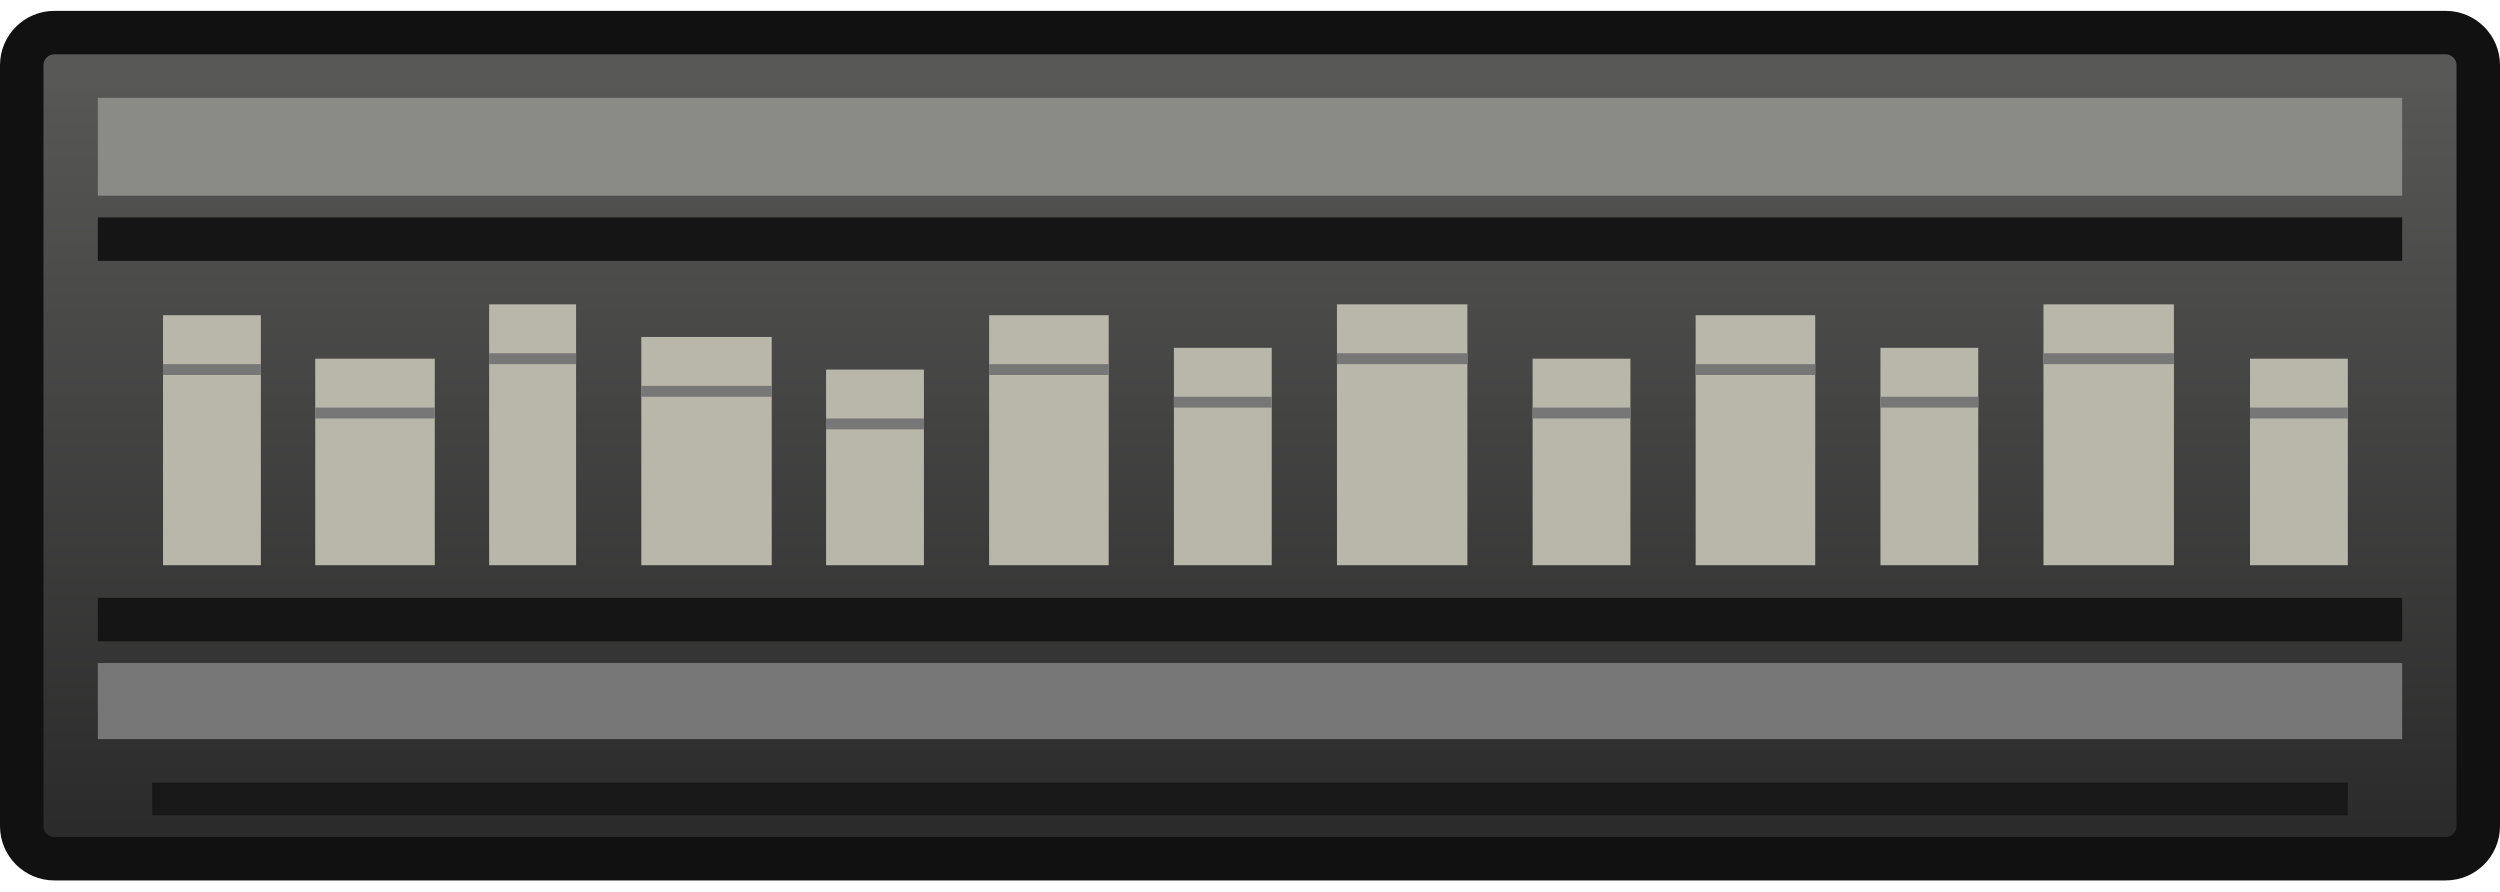
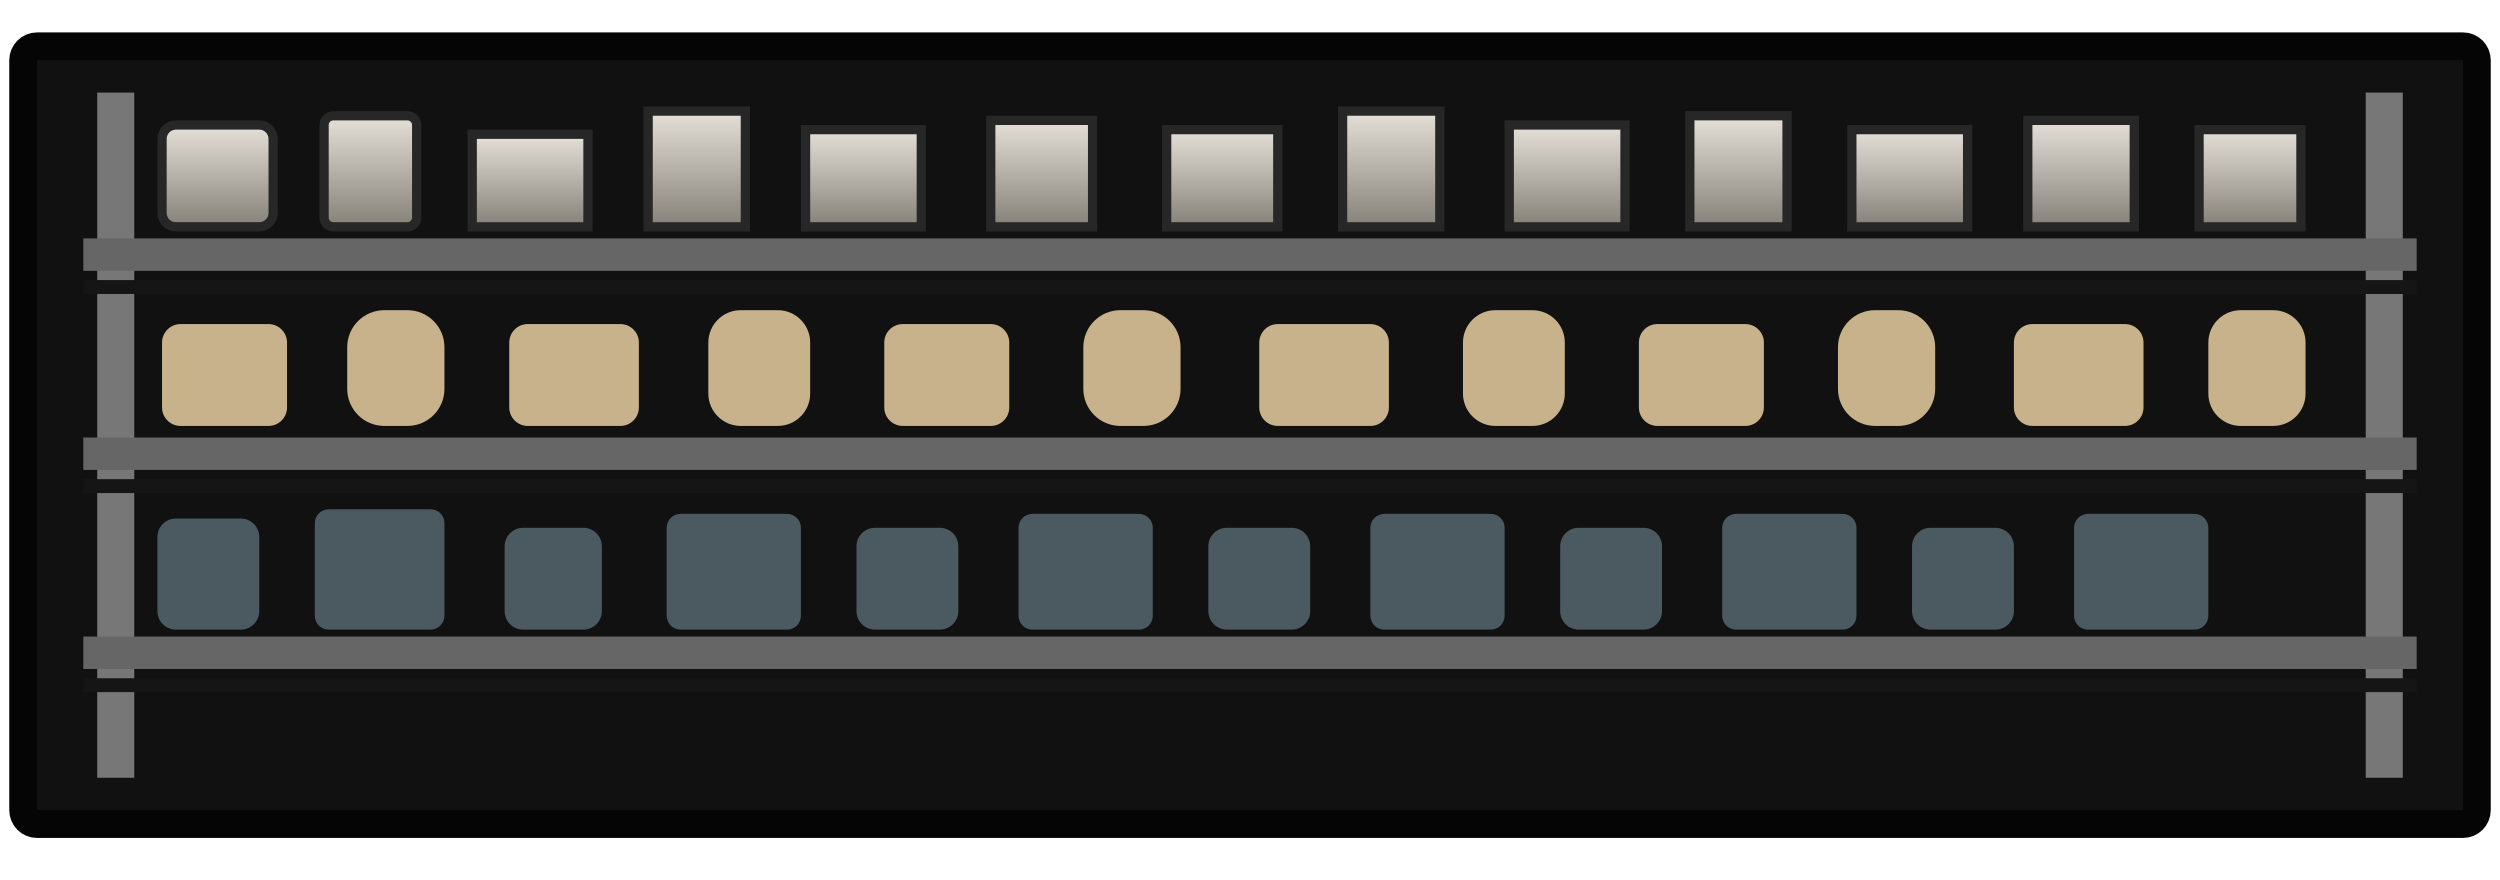
- <svg xmlns="http://www.w3.org/2000/svg" viewBox="0 0 230 82">
+ <svg xmlns="http://www.w3.org/2000/svg" viewBox="0 0 540 190">
  <defs>
    <linearGradient id="m" x2="0" y2="1">
-       <stop stop-color="#5a5a59" />
-       <stop offset="1" stop-color="#292929" />
+       <stop stop-color="#444" />
+       <stop offset=".5" stop-color="#1b1b1b" />
+       <stop offset="1" stop-color="#080808" />
+     </linearGradient>
+     <linearGradient id="p" x2="0" y2="1">
+       <stop stop-color="#e5e0d8" />
+       <stop offset="1" stop-color="#858078" />
    </linearGradient>
  </defs>
-   <rect x="2" y="3" width="226" height="76" rx="3" fill="url(#m)" stroke="#111" stroke-width="4" />
-   <rect x="9" y="9" width="212" height="9" fill="#8a8a86" />
-   <path d="M9 22h212M9 57h212" stroke="#151515" stroke-width="4" />
-   <g fill="#b9b6aa">
-     <rect x="15" y="29" width="9" height="23" />
-     <rect x="29" y="33" width="11" height="19" />
-     <rect x="45" y="28" width="8" height="24" />
-     <rect x="59" y="31" width="12" height="21" />
-     <rect x="76" y="34" width="9" height="18" />
-     <rect x="91" y="29" width="11" height="23" />
-     <rect x="108" y="32" width="9" height="20" />
-     <rect x="123" y="28" width="12" height="24" />
-     <rect x="141" y="33" width="9" height="19" />
-     <rect x="156" y="29" width="11" height="23" />
-     <rect x="173" y="32" width="9" height="20" />
-     <rect x="188" y="28" width="12" height="24" />
-     <rect x="207" y="33" width="9" height="19" />
+   <rect x="5" y="10" width="530" height="168" rx="3" fill="#111" stroke="#050505" stroke-width="6" />
+   <path d="M25 20v148M515 20v148" stroke="#777" stroke-width="8" />
+   <g stroke="#666" stroke-width="7">
+     <path d="M18 55h504M18 98h504M18 141h504" />
  </g>
-   <g stroke="#777" stroke-width="1">
-     <path d="M15 34h9M29 38h11M45 33h8M59 36h12M76 39h9M91 34h11M108 37h9M123 33h12M141 38h9M156 34h11M173 37h9M188 33h12M207 38h9" />
+   <g stroke="#151515" stroke-width="3">
+     <path d="M18 62h504M18 105h504M18 148h504" />
  </g>
-   <rect x="9" y="61" width="212" height="7" fill="#777" />
-   <rect x="14" y="72" width="202" height="3" fill="#181818" />
+   <g fill="url(#p)" stroke="#272727" stroke-width="2">
+     <rect x="35" y="27" width="24" height="22" rx="3" />
+     <rect x="70" y="25" width="20" height="24" rx="2" />
+     <rect x="102" y="29" width="25" height="20" />
+     <rect x="140" y="24" width="21" height="25" />
+     <rect x="174" y="28" width="25" height="21" />
+     <rect x="214" y="26" width="22" height="23" />
+     <rect x="252" y="28" width="24" height="21" />
+     <rect x="290" y="24" width="21" height="25" />
+     <rect x="326" y="27" width="25" height="22" />
+     <rect x="365" y="25" width="21" height="24" />
+     <rect x="400" y="28" width="25" height="21" />
+     <rect x="438" y="26" width="23" height="23" />
+     <rect x="475" y="28" width="22" height="21" />
+   </g>
+   <g fill="#c8b28c">
+     <rect x="35" y="70" width="27" height="22" rx="4" />
+     <rect x="75" y="67" width="21" height="25" rx="8" />
+     <rect x="110" y="70" width="28" height="22" rx="4" />
+     <rect x="153" y="67" width="22" height="25" rx="7" />
+     <rect x="191" y="70" width="27" height="22" rx="4" />
+     <rect x="234" y="67" width="21" height="25" rx="8" />
+     <rect x="272" y="70" width="28" height="22" rx="4" />
+     <rect x="316" y="67" width="22" height="25" rx="7" />
+     <rect x="354" y="70" width="27" height="22" rx="4" />
+     <rect x="397" y="67" width="21" height="25" rx="8" />
+     <rect x="435" y="70" width="28" height="22" rx="4" />
+     <rect x="477" y="67" width="21" height="25" rx="7" />
+   </g>
+   <g fill="#4b5961">
+     <rect x="34" y="112" width="22" height="24" rx="4" />
+     <rect x="68" y="110" width="28" height="26" rx="3" />
+     <rect x="109" y="114" width="21" height="22" rx="4" />
+     <rect x="144" y="111" width="29" height="25" rx="3" />
+     <rect x="185" y="114" width="22" height="22" rx="4" />
+     <rect x="220" y="111" width="29" height="25" rx="3" />
+     <rect x="261" y="114" width="22" height="22" rx="4" />
+     <rect x="296" y="111" width="29" height="25" rx="3" />
+     <rect x="337" y="114" width="22" height="22" rx="4" />
+     <rect x="372" y="111" width="29" height="25" rx="3" />
+     <rect x="413" y="114" width="22" height="22" rx="4" />
+     <rect x="448" y="111" width="29" height="25" rx="3" />
+   </g>
</svg>
